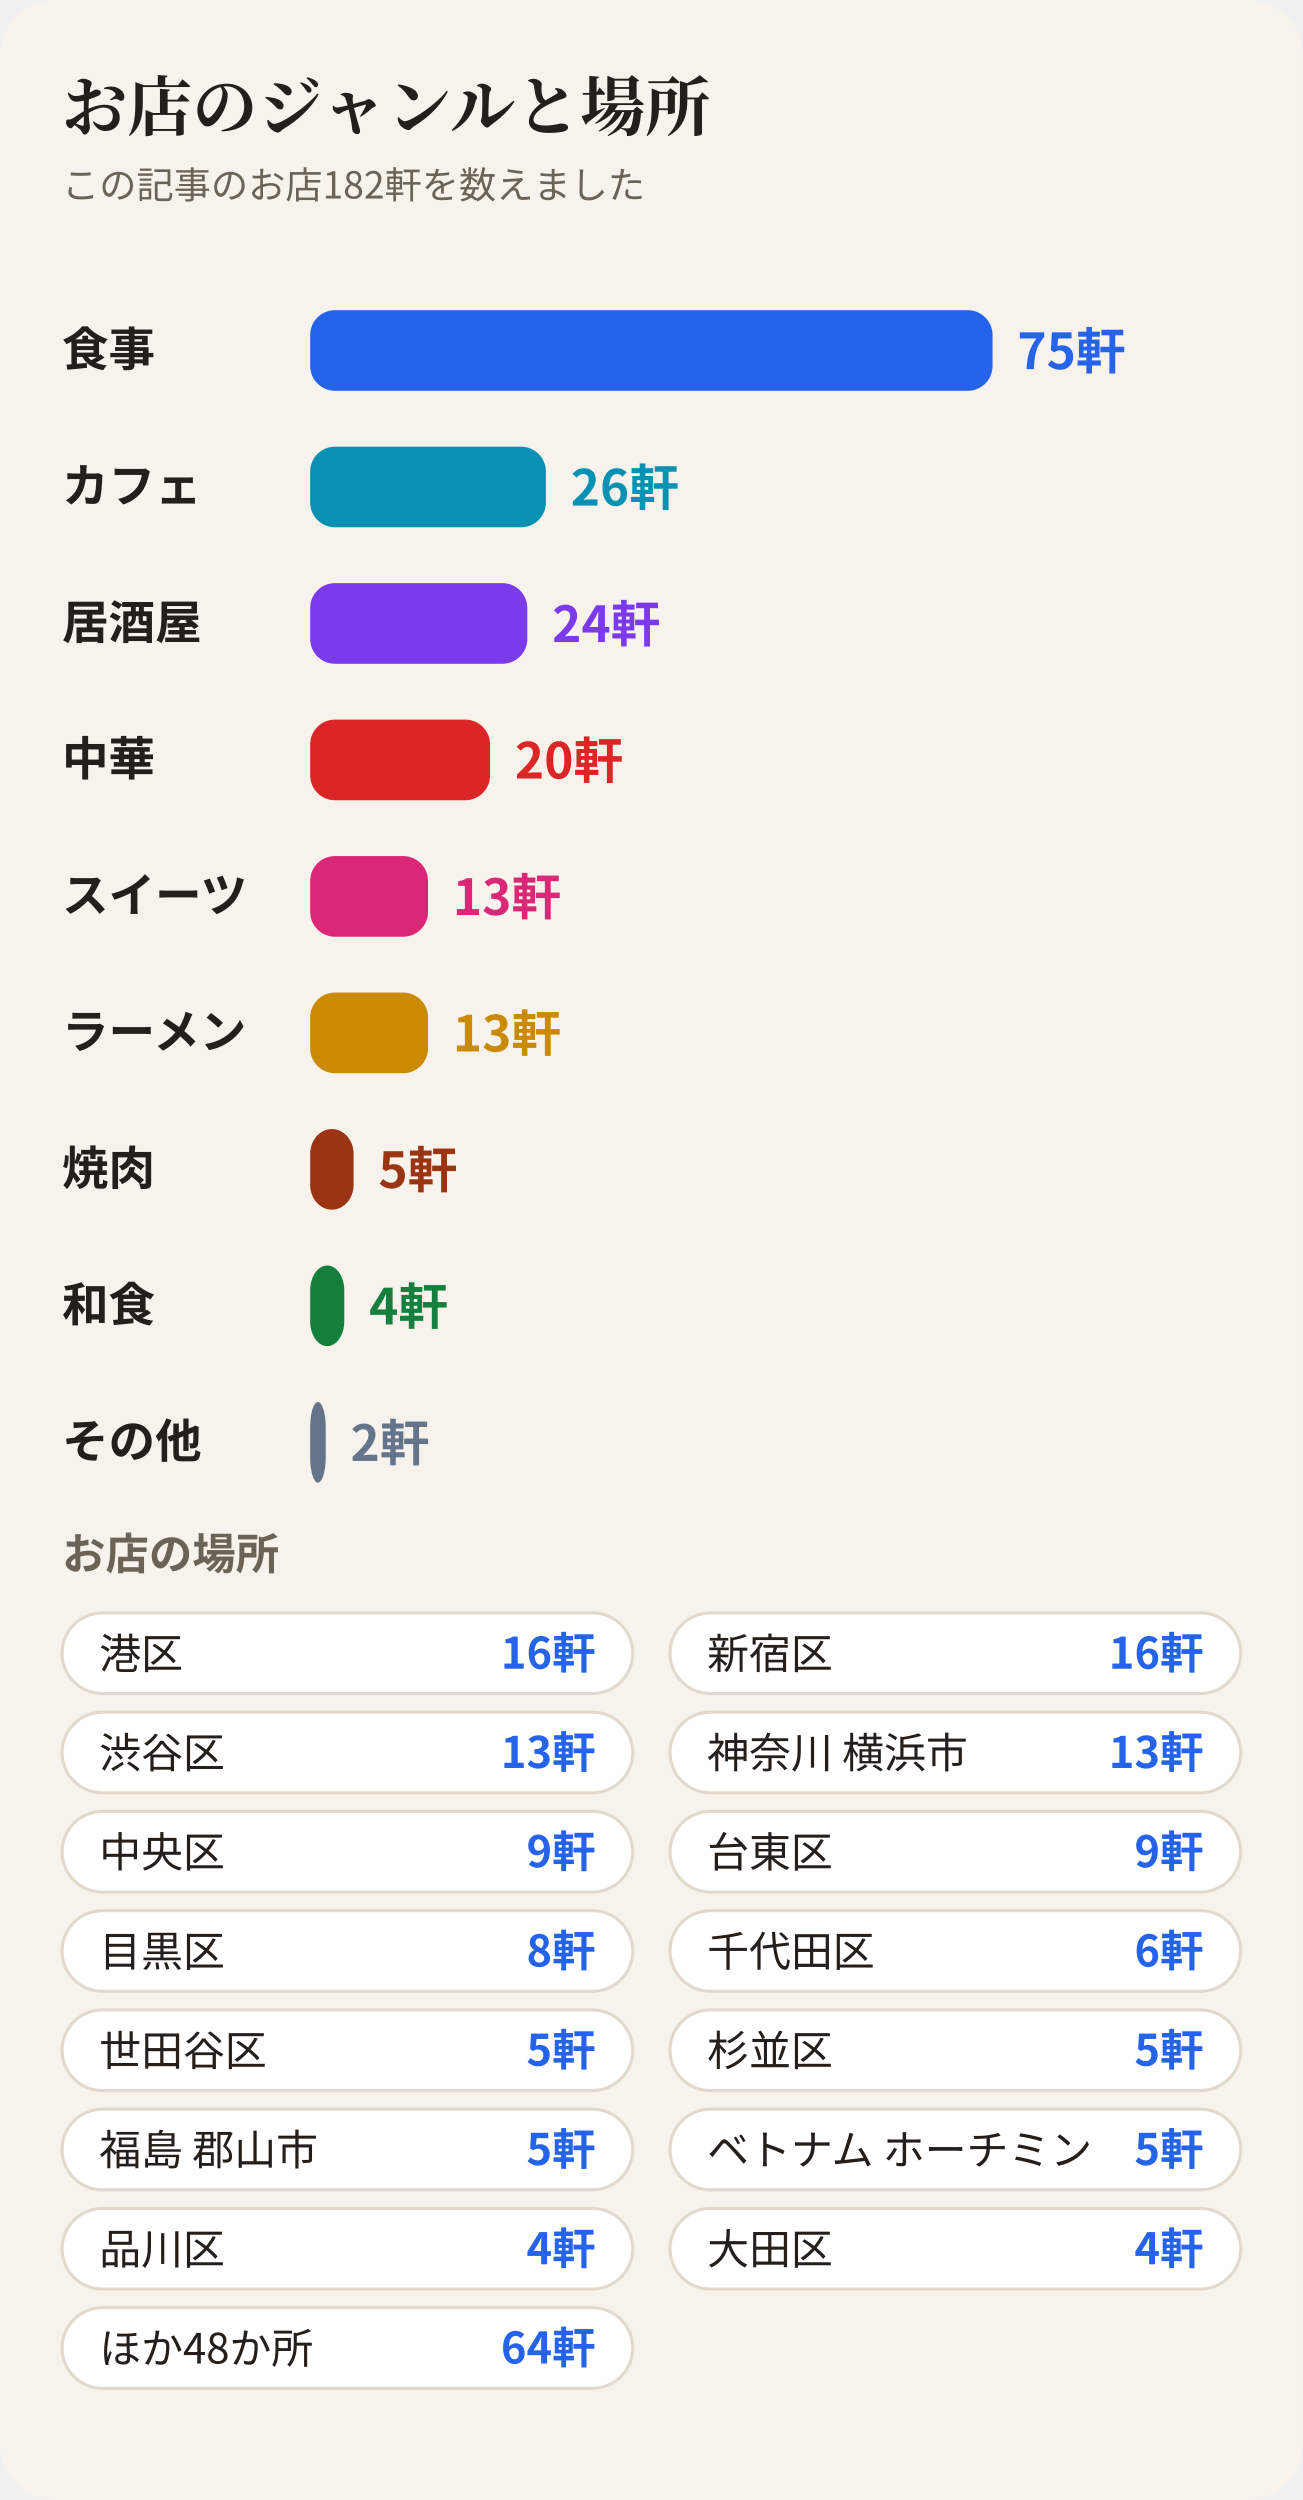
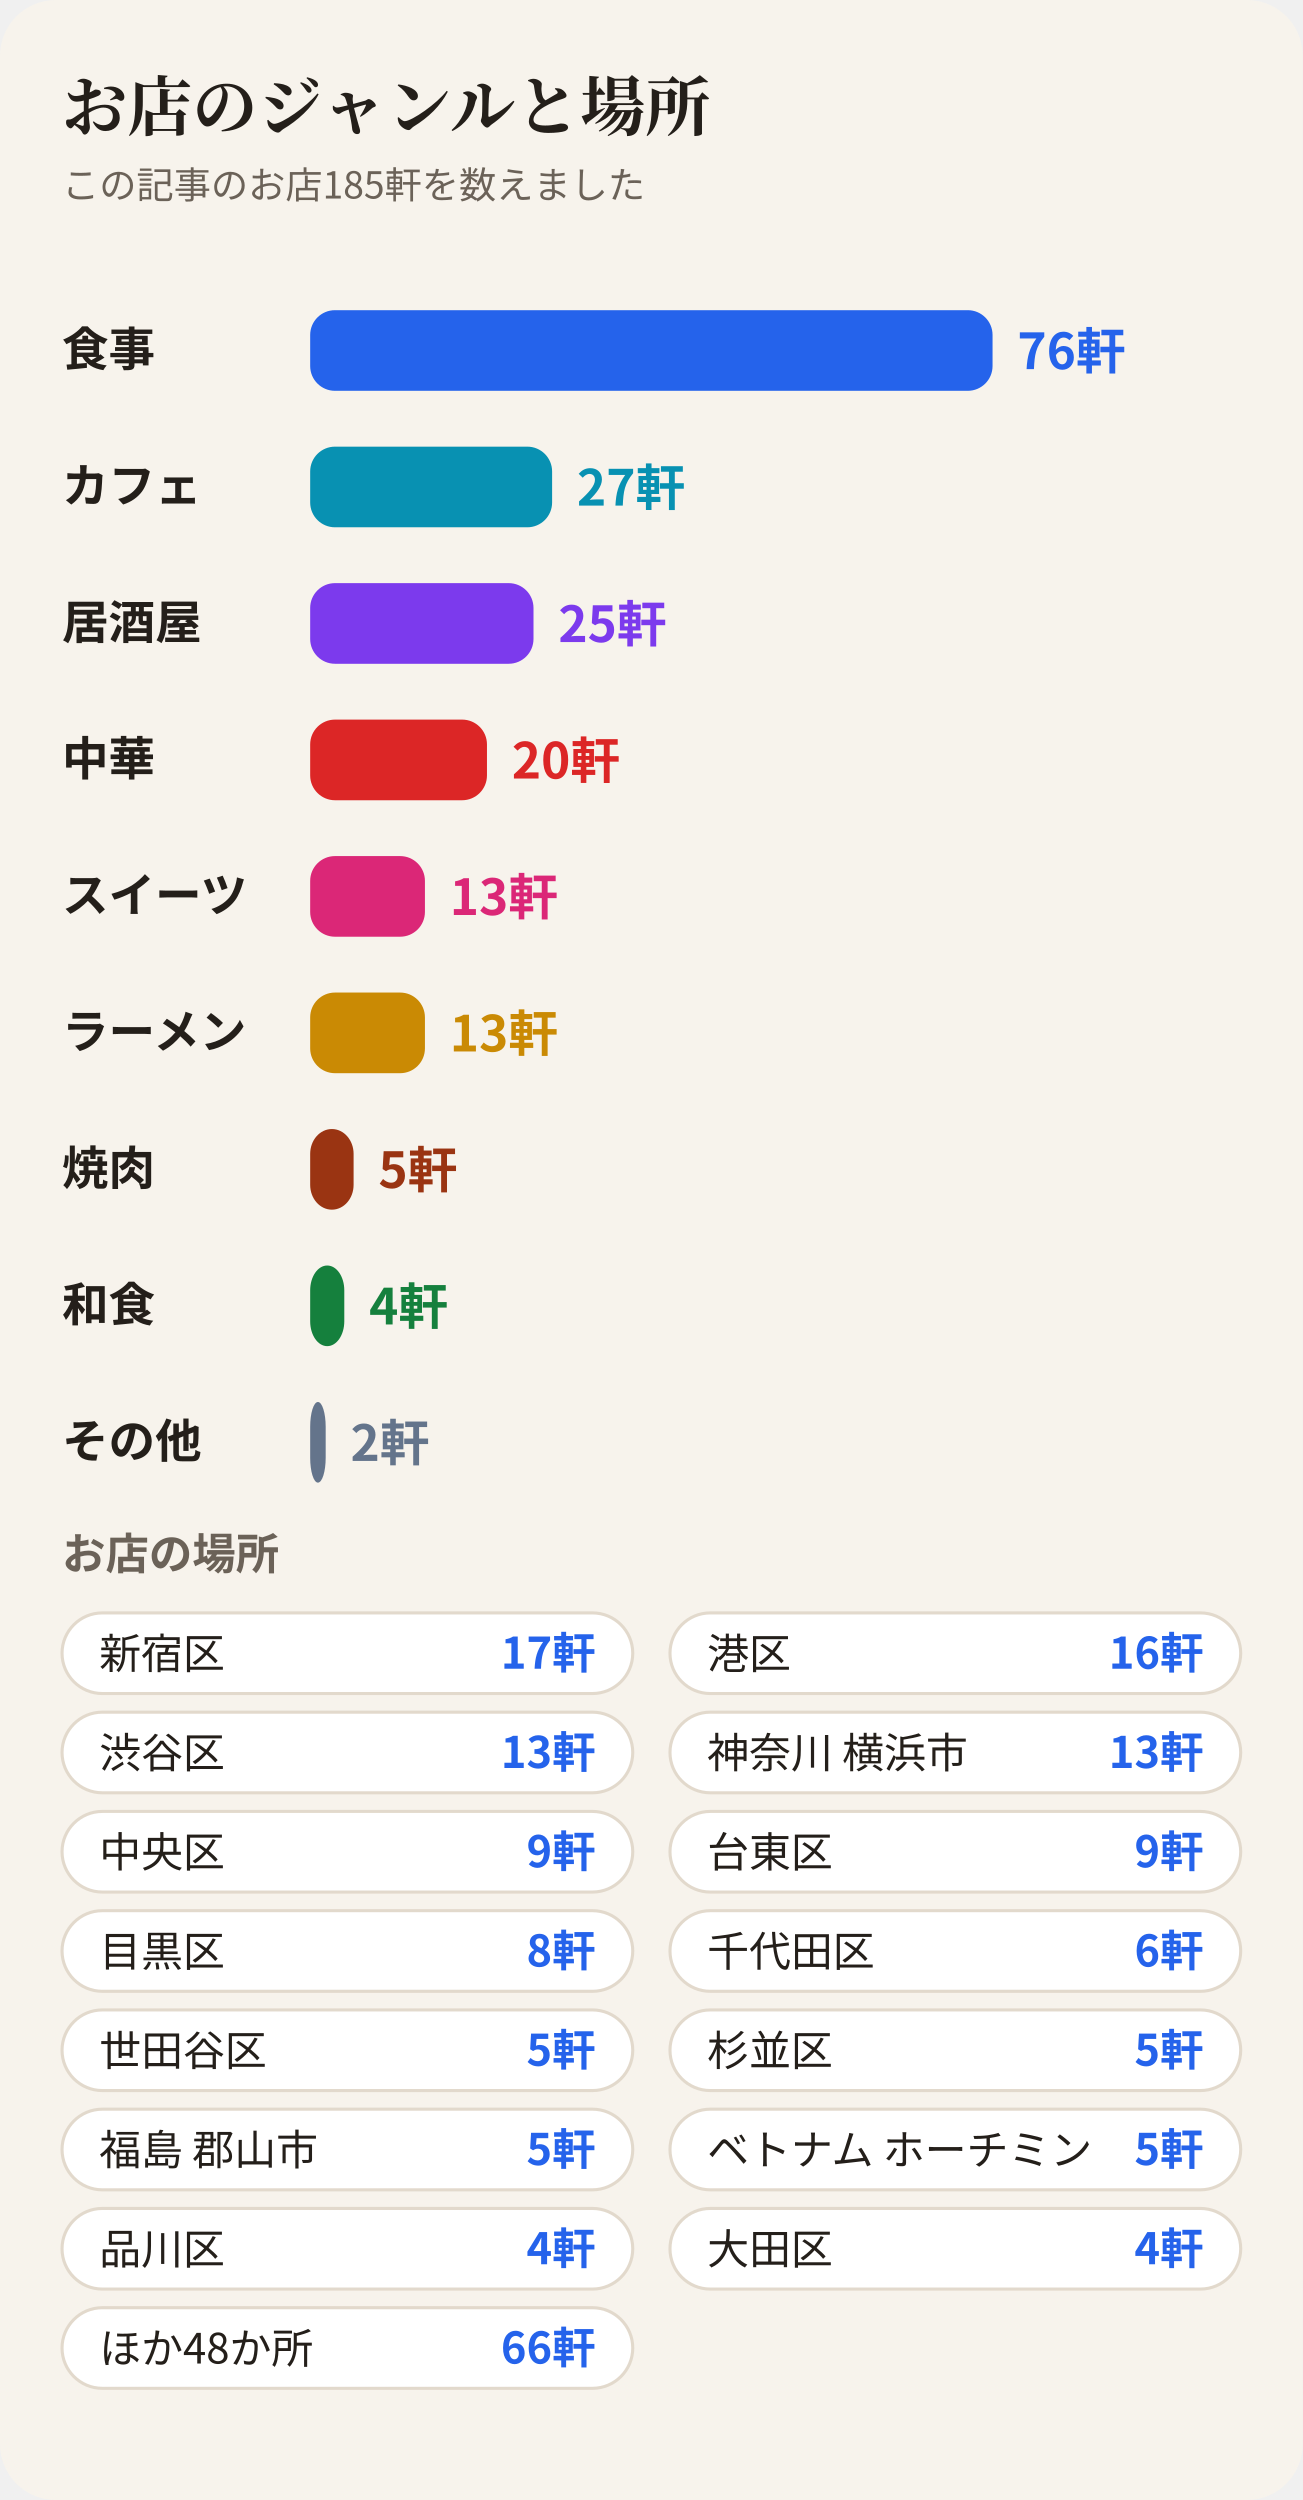
<svg xmlns="http://www.w3.org/2000/svg" viewBox="0 0 420 806" width="420" height="806" font-family="'Hiragino Sans','Noto Sans CJK JP','Noto Sans JP',sans-serif">
  <rect width="420" height="806" rx="18" fill="#F7F3EC" />
  <text x="20" y="42" font-size="21" font-weight="800" fill="#241F1A" font-family="'Hiragino Mincho ProN','Noto Serif CJK JP','Noto Serif JP',serif">お店のジャンルと場所</text>
-   <text x="20" y="64" font-size="12" fill="#6B6258">この記事のお店182軒を数えました</text>
+   <text x="20" y="64" font-size="12" fill="#6B6258">この記事のお店185軒を数えました</text>
  <text x="20" y="118" font-size="15" font-weight="700" fill="#241F1A">食事</text>
  <rect x="100" y="100" width="220" height="26" rx="8" fill="#2563eb" />
-   <text x="328" y="119" font-size="16" font-weight="800" fill="#2563eb">75軒</text>
+   <text x="328" y="119" font-size="16" font-weight="800" fill="#2563eb">76軒</text>
  <text x="20" y="162" font-size="15" font-weight="700" fill="#241F1A">カフェ</text>
-   <rect x="100" y="144" width="76" height="26" rx="8" fill="#0891b2" />
-   <text x="184" y="163" font-size="16" font-weight="800" fill="#0891b2">26軒</text>
+   <rect x="100" y="144" width="78" height="26" rx="8" fill="#0891b2" />
+   <text x="186" y="163" font-size="16" font-weight="800" fill="#0891b2">27軒</text>
  <text x="20" y="206" font-size="15" font-weight="700" fill="#241F1A">居酒屋</text>
-   <rect x="100" y="188" width="70" height="26" rx="8" fill="#7c3aed" />
-   <text x="178" y="207" font-size="16" font-weight="800" fill="#7c3aed">24軒</text>
+   <rect x="100" y="188" width="72" height="26" rx="8" fill="#7c3aed" />
+   <text x="180" y="207" font-size="16" font-weight="800" fill="#7c3aed">25軒</text>
  <text x="20" y="250" font-size="15" font-weight="700" fill="#241F1A">中華</text>
-   <rect x="100" y="232" width="58" height="26" rx="8" fill="#dc2626" />
-   <text x="166" y="251" font-size="16" font-weight="800" fill="#dc2626">20軒</text>
+   <rect x="100" y="232" width="57" height="26" rx="8" fill="#dc2626" />
+   <text x="165" y="251" font-size="16" font-weight="800" fill="#dc2626">20軒</text>
  <text x="20" y="294" font-size="15" font-weight="700" fill="#241F1A">スイーツ</text>
-   <rect x="100" y="276" width="38" height="26" rx="8" fill="#db2777" />
-   <text x="146" y="295" font-size="16" font-weight="800" fill="#db2777">13軒</text>
+   <rect x="100" y="276" width="37" height="26" rx="8" fill="#db2777" />
+   <text x="145" y="295" font-size="16" font-weight="800" fill="#db2777">13軒</text>
  <text x="20" y="338" font-size="15" font-weight="700" fill="#241F1A">ラーメン</text>
-   <rect x="100" y="320" width="38" height="26" rx="8" fill="#ca8a04" />
-   <text x="146" y="339" font-size="16" font-weight="800" fill="#ca8a04">13軒</text>
+   <rect x="100" y="320" width="37" height="26" rx="8" fill="#ca8a04" />
+   <text x="145" y="339" font-size="16" font-weight="800" fill="#ca8a04">13軒</text>
  <text x="20" y="382" font-size="15" font-weight="700" fill="#241F1A">焼肉</text>
  <rect x="100" y="364" width="14" height="26" rx="8" fill="#9a3412" />
  <text x="122" y="383" font-size="16" font-weight="800" fill="#9a3412">5軒</text>
  <text x="20" y="426" font-size="15" font-weight="700" fill="#241F1A">和食</text>
  <rect x="100" y="408" width="11" height="26" rx="8" fill="#15803d" />
  <text x="119" y="427" font-size="16" font-weight="800" fill="#15803d">4軒</text>
  <text x="20" y="470" font-size="15" font-weight="700" fill="#241F1A">その他</text>
  <rect x="100" y="452" width="5" height="26" rx="8" fill="#64748b" />
  <text x="113" y="471" font-size="16" font-weight="800" fill="#64748b">2軒</text>
  <text x="20" y="506" font-size="14" font-weight="700" fill="#6B6258">お店の場所</text>
  <rect x="20" y="520" width="184" height="26" rx="13" fill="#fff" stroke="#E2D9CC" />
-   <text x="32" y="538" font-size="13.5" fill="#241F1A">港区</text>
-   <text x="192" y="538" font-size="14" font-weight="800" text-anchor="end" fill="#2563eb">16軒</text>
+   <text x="32" y="538" font-size="13.5" fill="#241F1A">新宿区</text>
+   <text x="192" y="538" font-size="14" font-weight="800" text-anchor="end" fill="#2563eb">17軒</text>
  <rect x="216" y="520" width="184" height="26" rx="13" fill="#fff" stroke="#E2D9CC" />
-   <text x="228" y="538" font-size="13.5" fill="#241F1A">新宿区</text>
+   <text x="228" y="538" font-size="13.5" fill="#241F1A">港区</text>
  <text x="388" y="538" font-size="14" font-weight="800" text-anchor="end" fill="#2563eb">16軒</text>
  <rect x="20" y="552" width="184" height="26" rx="13" fill="#fff" stroke="#E2D9CC" />
  <text x="32" y="570" font-size="13.5" fill="#241F1A">渋谷区</text>
  <text x="192" y="570" font-size="14" font-weight="800" text-anchor="end" fill="#2563eb">13軒</text>
  <rect x="216" y="552" width="184" height="26" rx="13" fill="#fff" stroke="#E2D9CC" />
  <text x="228" y="570" font-size="13.5" fill="#241F1A">神奈川 横浜市</text>
  <text x="388" y="570" font-size="14" font-weight="800" text-anchor="end" fill="#2563eb">13軒</text>
  <rect x="20" y="584" width="184" height="26" rx="13" fill="#fff" stroke="#E2D9CC" />
  <text x="32" y="602" font-size="13.5" fill="#241F1A">中央区</text>
  <text x="192" y="602" font-size="14" font-weight="800" text-anchor="end" fill="#2563eb">9軒</text>
  <rect x="216" y="584" width="184" height="26" rx="13" fill="#fff" stroke="#E2D9CC" />
  <text x="228" y="602" font-size="13.5" fill="#241F1A">台東区</text>
  <text x="388" y="602" font-size="14" font-weight="800" text-anchor="end" fill="#2563eb">9軒</text>
  <rect x="20" y="616" width="184" height="26" rx="13" fill="#fff" stroke="#E2D9CC" />
  <text x="32" y="634" font-size="13.5" fill="#241F1A">目黒区</text>
  <text x="192" y="634" font-size="14" font-weight="800" text-anchor="end" fill="#2563eb">8軒</text>
  <rect x="216" y="616" width="184" height="26" rx="13" fill="#fff" stroke="#E2D9CC" />
  <text x="228" y="634" font-size="13.5" fill="#241F1A">千代田区</text>
  <text x="388" y="634" font-size="14" font-weight="800" text-anchor="end" fill="#2563eb">6軒</text>
  <rect x="20" y="648" width="184" height="26" rx="13" fill="#fff" stroke="#E2D9CC" />
  <text x="32" y="666" font-size="13.5" fill="#241F1A">世田谷区</text>
  <text x="192" y="666" font-size="14" font-weight="800" text-anchor="end" fill="#2563eb">5軒</text>
  <rect x="216" y="648" width="184" height="26" rx="13" fill="#fff" stroke="#E2D9CC" />
  <text x="228" y="666" font-size="13.5" fill="#241F1A">杉並区</text>
  <text x="388" y="666" font-size="14" font-weight="800" text-anchor="end" fill="#2563eb">5軒</text>
  <rect x="20" y="680" width="184" height="26" rx="13" fill="#fff" stroke="#E2D9CC" />
  <text x="32" y="698" font-size="13.5" fill="#241F1A">福島 郡山市</text>
  <text x="192" y="698" font-size="14" font-weight="800" text-anchor="end" fill="#2563eb">5軒</text>
  <rect x="216" y="680" width="184" height="26" rx="13" fill="#fff" stroke="#E2D9CC" />
  <text x="228" y="698" font-size="13.5" fill="#241F1A">ベトナム ホーチミン</text>
  <text x="388" y="698" font-size="14" font-weight="800" text-anchor="end" fill="#2563eb">5軒</text>
  <rect x="20" y="712" width="184" height="26" rx="13" fill="#fff" stroke="#E2D9CC" />
  <text x="32" y="730" font-size="13.5" fill="#241F1A">品川区</text>
  <text x="192" y="730" font-size="14" font-weight="800" text-anchor="end" fill="#2563eb">4軒</text>
  <rect x="216" y="712" width="184" height="26" rx="13" fill="#fff" stroke="#E2D9CC" />
  <text x="228" y="730" font-size="13.5" fill="#241F1A">大田区</text>
  <text x="388" y="730" font-size="14" font-weight="800" text-anchor="end" fill="#2563eb">4軒</text>
  <rect x="20" y="744" width="184" height="26" rx="13" fill="#fff" stroke="#E2D9CC" />
  <text x="32" y="762" font-size="13.5" fill="#241F1A">ほか48か所</text>
-   <text x="192" y="762" font-size="14" font-weight="800" text-anchor="end" fill="#2563eb">64軒</text>
+   <text x="192" y="762" font-size="14" font-weight="800" text-anchor="end" fill="#2563eb">66軒</text>
</svg>
